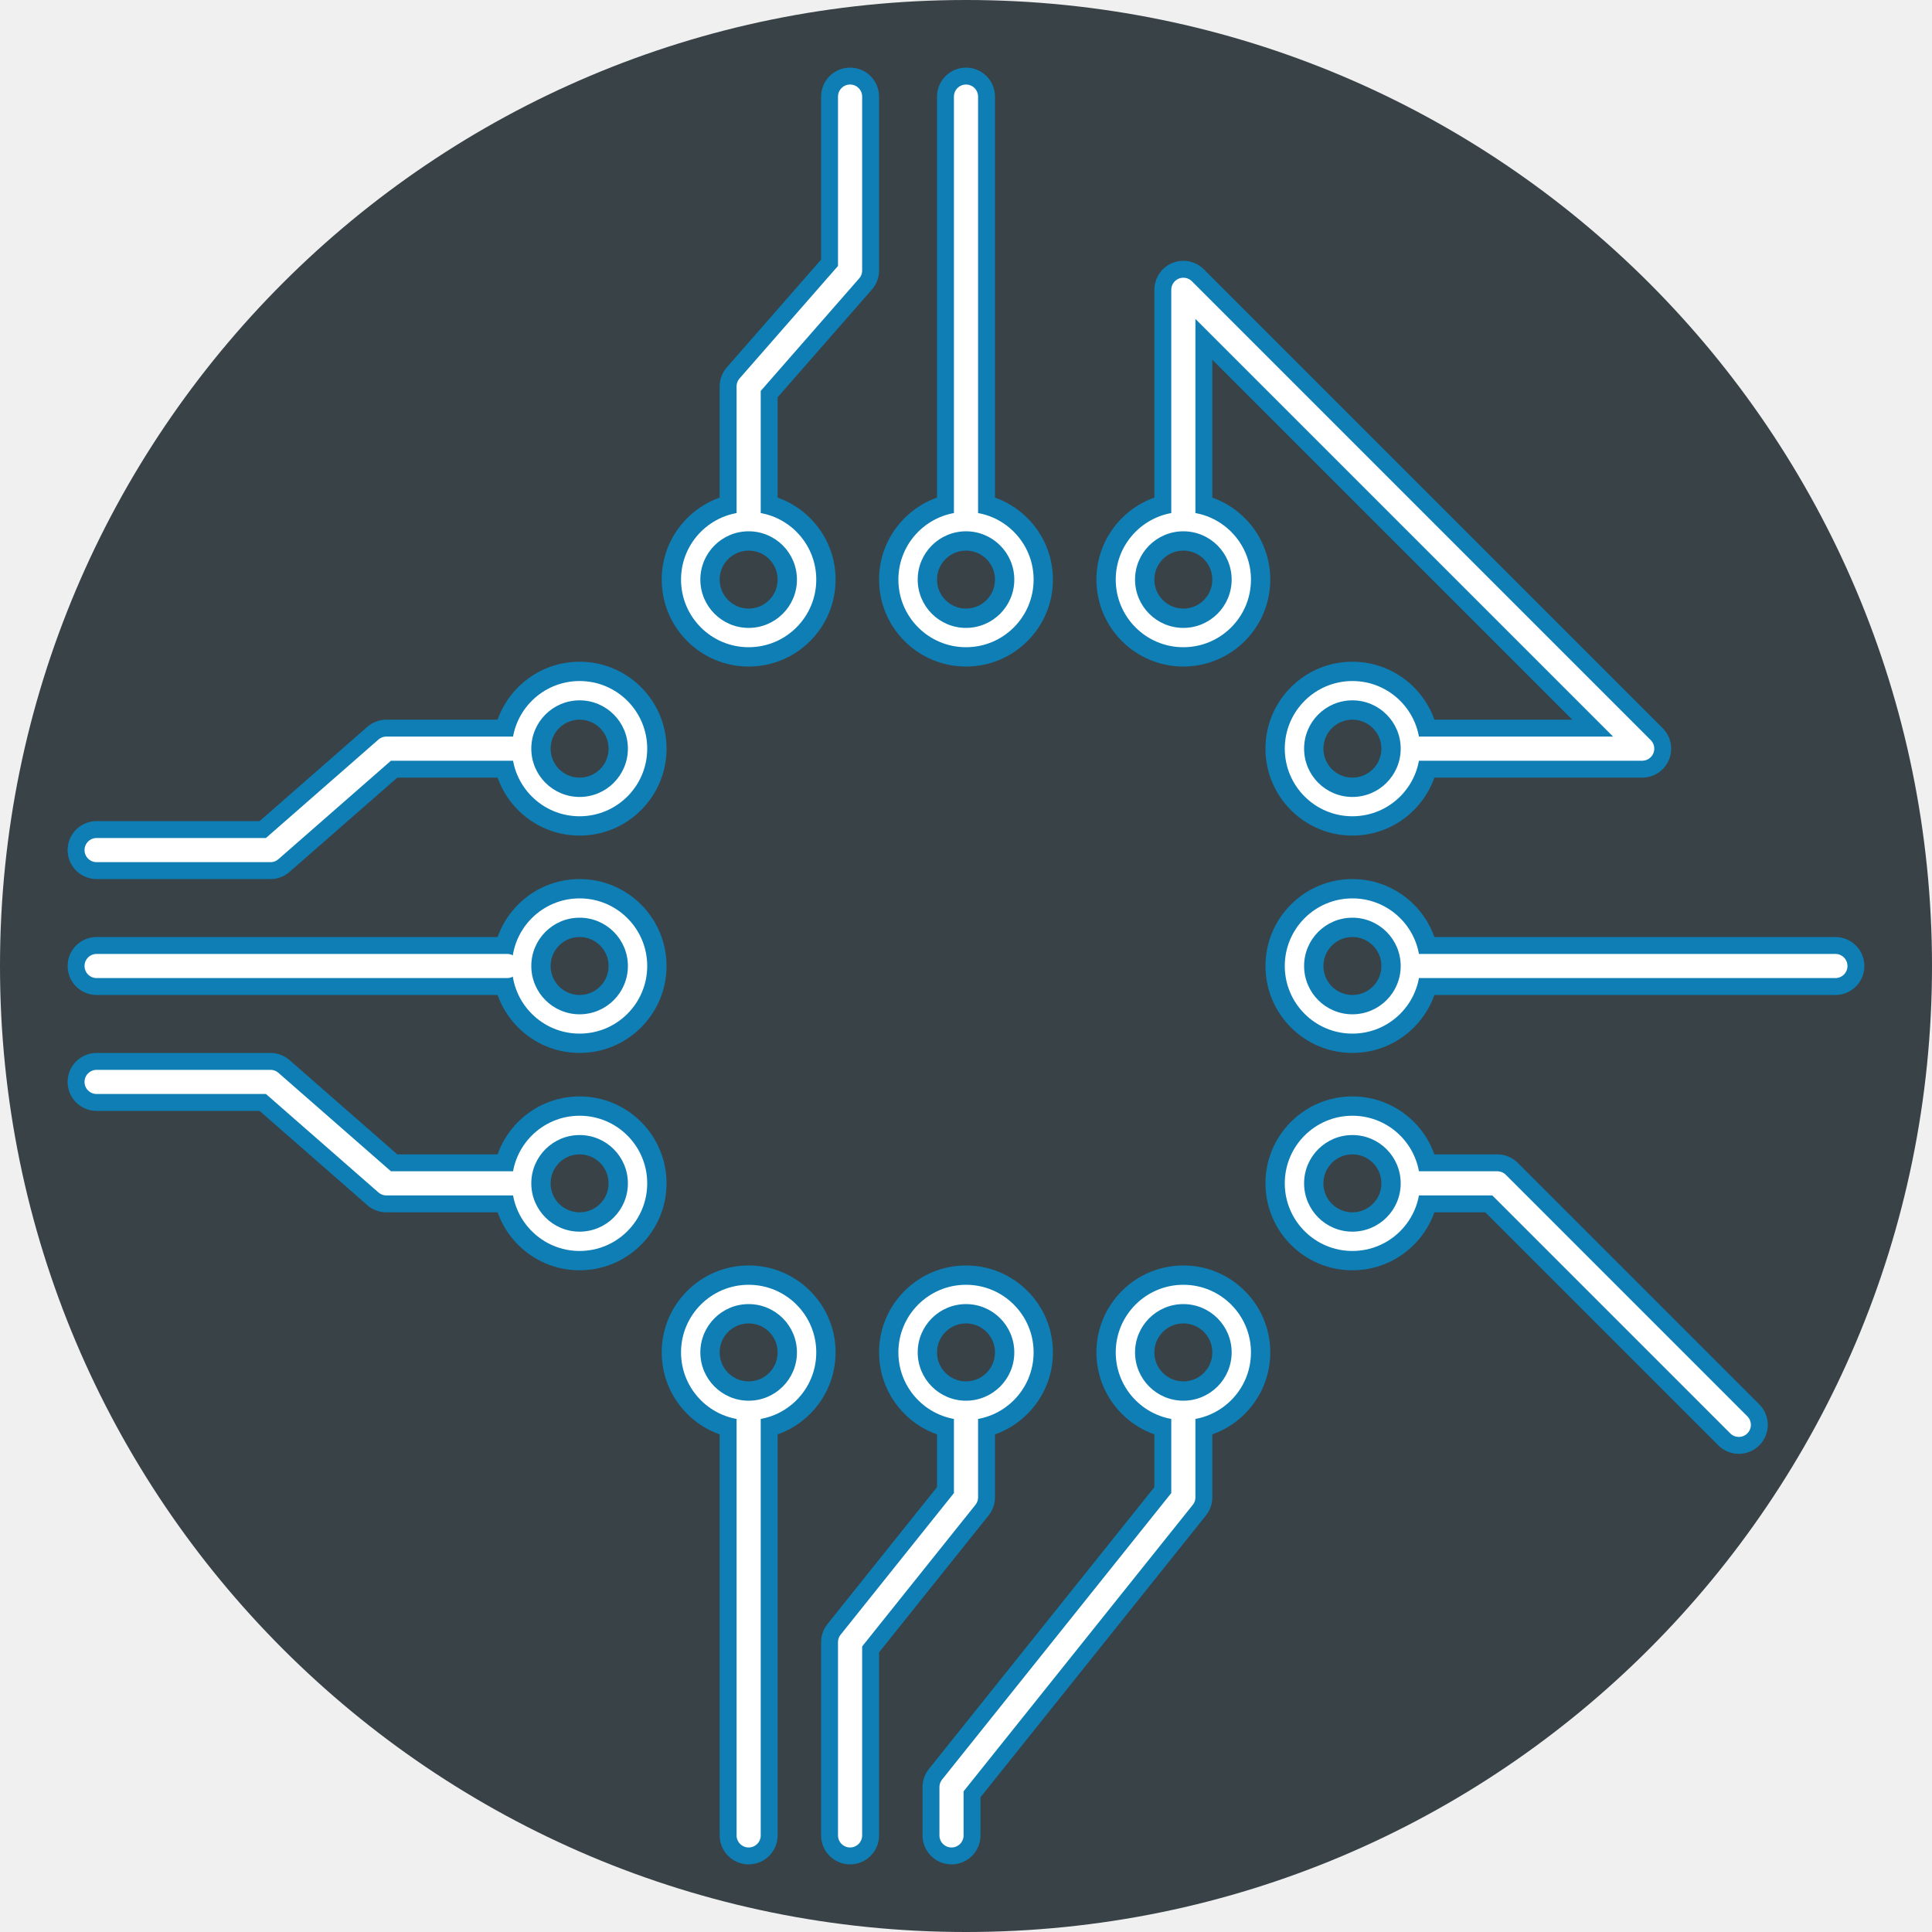
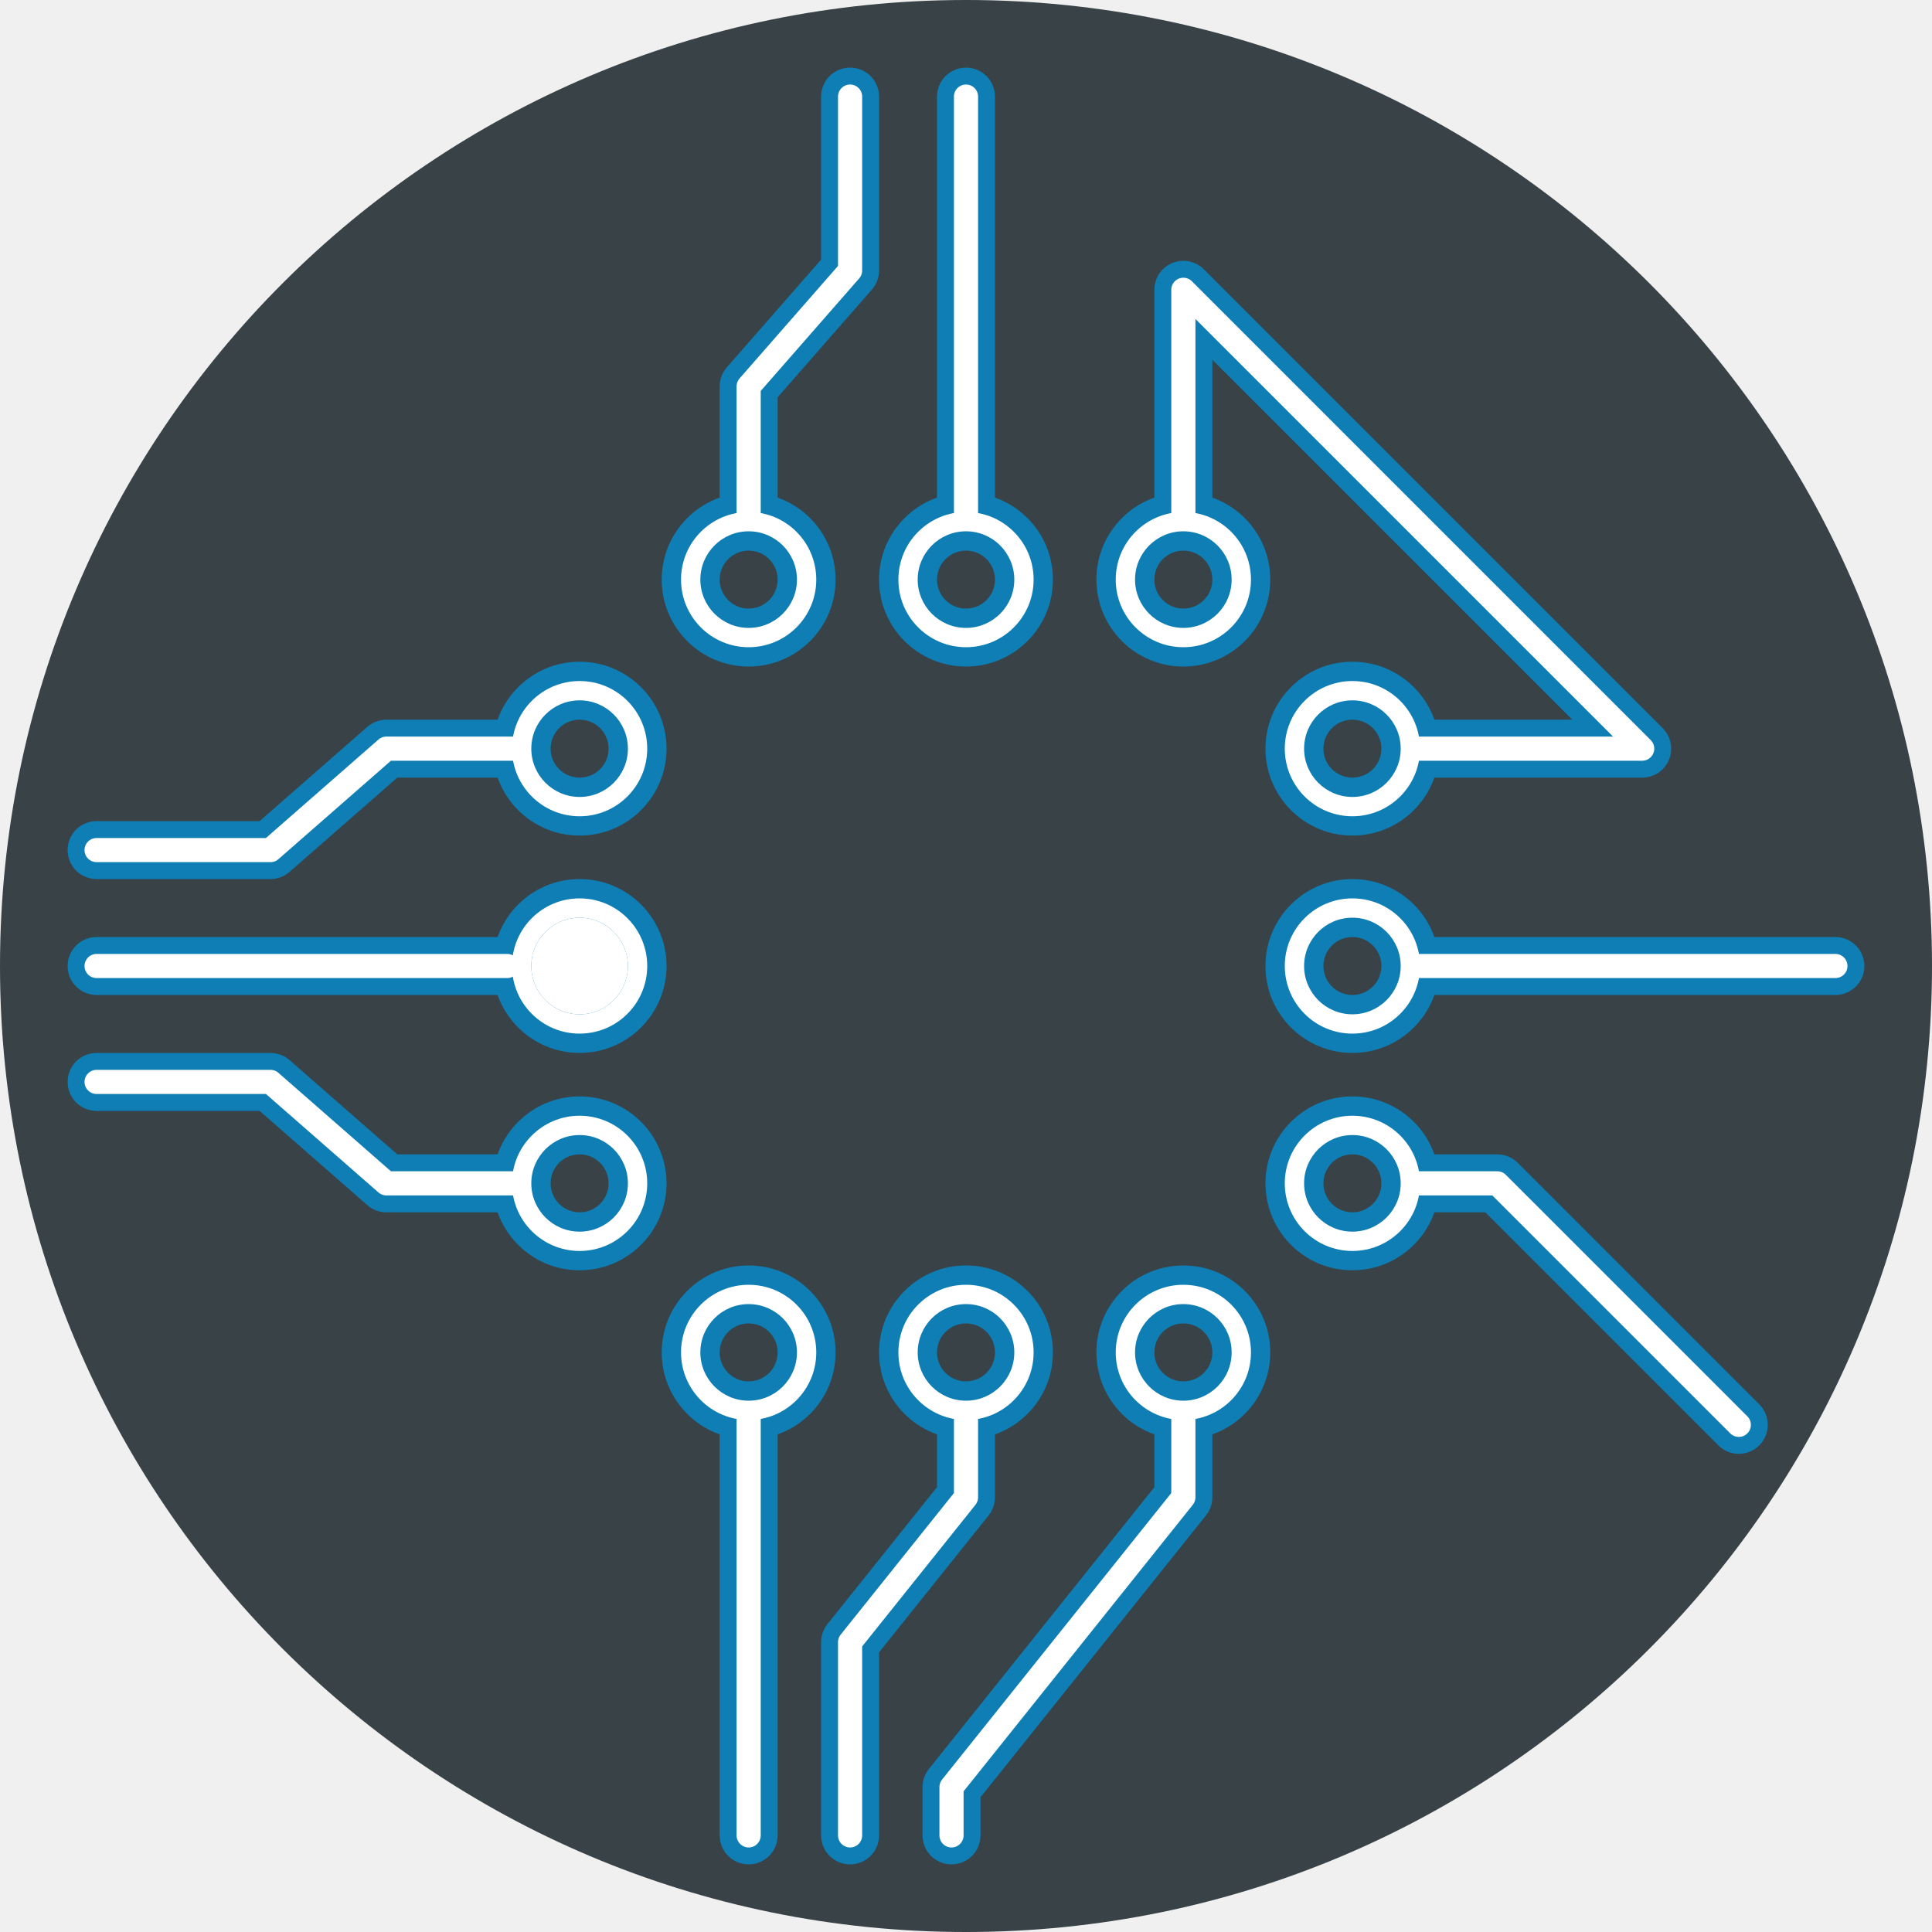
<svg xmlns="http://www.w3.org/2000/svg" width="800" height="800" viewBox="0 0 400 400">
  <defs>
+     <circle r="10" fill="#fff" id="b" />
    <g id="a">
      <circle r="18" fill="#0e7eb5" />
      <circle r="14" fill="#fff" />
      <circle r="10" fill="#0e7eb5" />
      <circle r="6" fill="#384247" />
      <circle cx="45" r="18" fill="#0e7eb5" />
      <circle cx="45" r="14" fill="#fff" />
      <circle cx="45" r="10" fill="#0e7eb5" />
      <circle cx="45" r="6" fill="#384247" />
      <circle cx="-45" r="18" fill="#0e7eb5" />
      <circle cx="-45" r="14" fill="#fff" />
      <circle cx="-45" r="10" fill="#0e7eb5" />
      <circle cx="-45" r="6" fill="#384247" />
    </g>
  </defs>
  <circle cx="200" cy="200" r="200" fill="#384247" />
  <path stroke="#0e7eb5" fill="transparent" stroke-width="12" stroke-linecap="round" stroke-linejoin="round" d="M245 105V60l95 95h-45m-140-50V80l21-24V20m-71 135H80l-24 21H20m85 69H80l-24-21H20m180 71v15l-24 30v40m69-85v15l-48 60v10m98-135h15l50 50" />
  <path stroke="#0e7eb5" stroke-width="12" stroke-linecap="round" d="M200 105V20m-95 180H20m135 95v85m140-180h85" />
  <use href="#a" x="200" y="120" />
  <use href="#a" x="200" y="120" transform="rotate(90 200 200)" />
  <use href="#a" x="200" y="280" />
  <use href="#a" x="200" y="120" transform="rotate(270 200 200)" />
  <path stroke="#fff" fill="transparent" stroke-width="5" stroke-linecap="round" stroke-linejoin="round" d="M245 107V60l95 95h-47m-138-48V80l21-24V20m-69 135H80l-24 21H20m87 69H80l-24-21H20m180 69v17l-24 30v40m69-87v17l-48 60v10m96-135h17l50 50" />
  <path stroke="#fff" stroke-width="5" stroke-linecap="round" d="M200 107V20m-95 180H20m135 93v87m138-180h87" />
+   <use href="#b" x="120" y="200">
+     <animate id="d" attributeName="x" begin="0s;c.end" dur=".1s" from="21" to="120" />
+     <animate id="e" attributeName="x" begin="d.end" dur=".1s" from="200" to="200" />
+     <animate attributeName="y" begin="d.end" dur=".1s" from="120" to="21" />
+     <animate id="f" attributeName="x" begin="e.end" dur=".1s" from="155" to="155" />
+     <animate attributeName="y" begin="e.end" dur=".1s" from="280" to="379" />
+     <animate id="g" attributeName="x" begin="f.end" dur=".1s" from="245" to="245" />
+     <animate attributeName="y" begin="f.end" dur=".1s" from="120" to="60" />
+     <animate id="h" attributeName="x" begin="g.end" dur=".1s" from="245" to="340" />
+     <animate attributeName="y" begin="g.end" dur=".1s" from="60" to="155" />
+     <animate id="i" attributeName="x" begin="h.end" dur=".1s" from="340" to="280" />
+     <animate attributeName="y" begin="h.end" dur=".1s" from="155" to="155" />
+     <animate id="j" attributeName="x" begin="i.end" dur=".03s" from="120" to="80" />
+     <animate attributeName="y" begin="i.end" dur=".03s" from="155" to="155" />
+     <animate id="l" attributeName="x" begin="j.end" dur=".03s" from="80" to="55" />
+     <animate attributeName="y" begin="j.end" dur=".03s" from="155" to="175" />
+     <animate id="m" attributeName="x" begin="l.end" dur=".03s" from="55" to="21" />
+     <animate attributeName="y" begin="l.end" dur=".03s" from="175" to="175" />
+     <animate id="c" attributeName="x" begin="m.end" dur=".1s" from="280" to="379" />
+     <animate attributeName="y" begin="m.end" dur=".1s" from="200" to="200" />
+   </use>
</svg>
